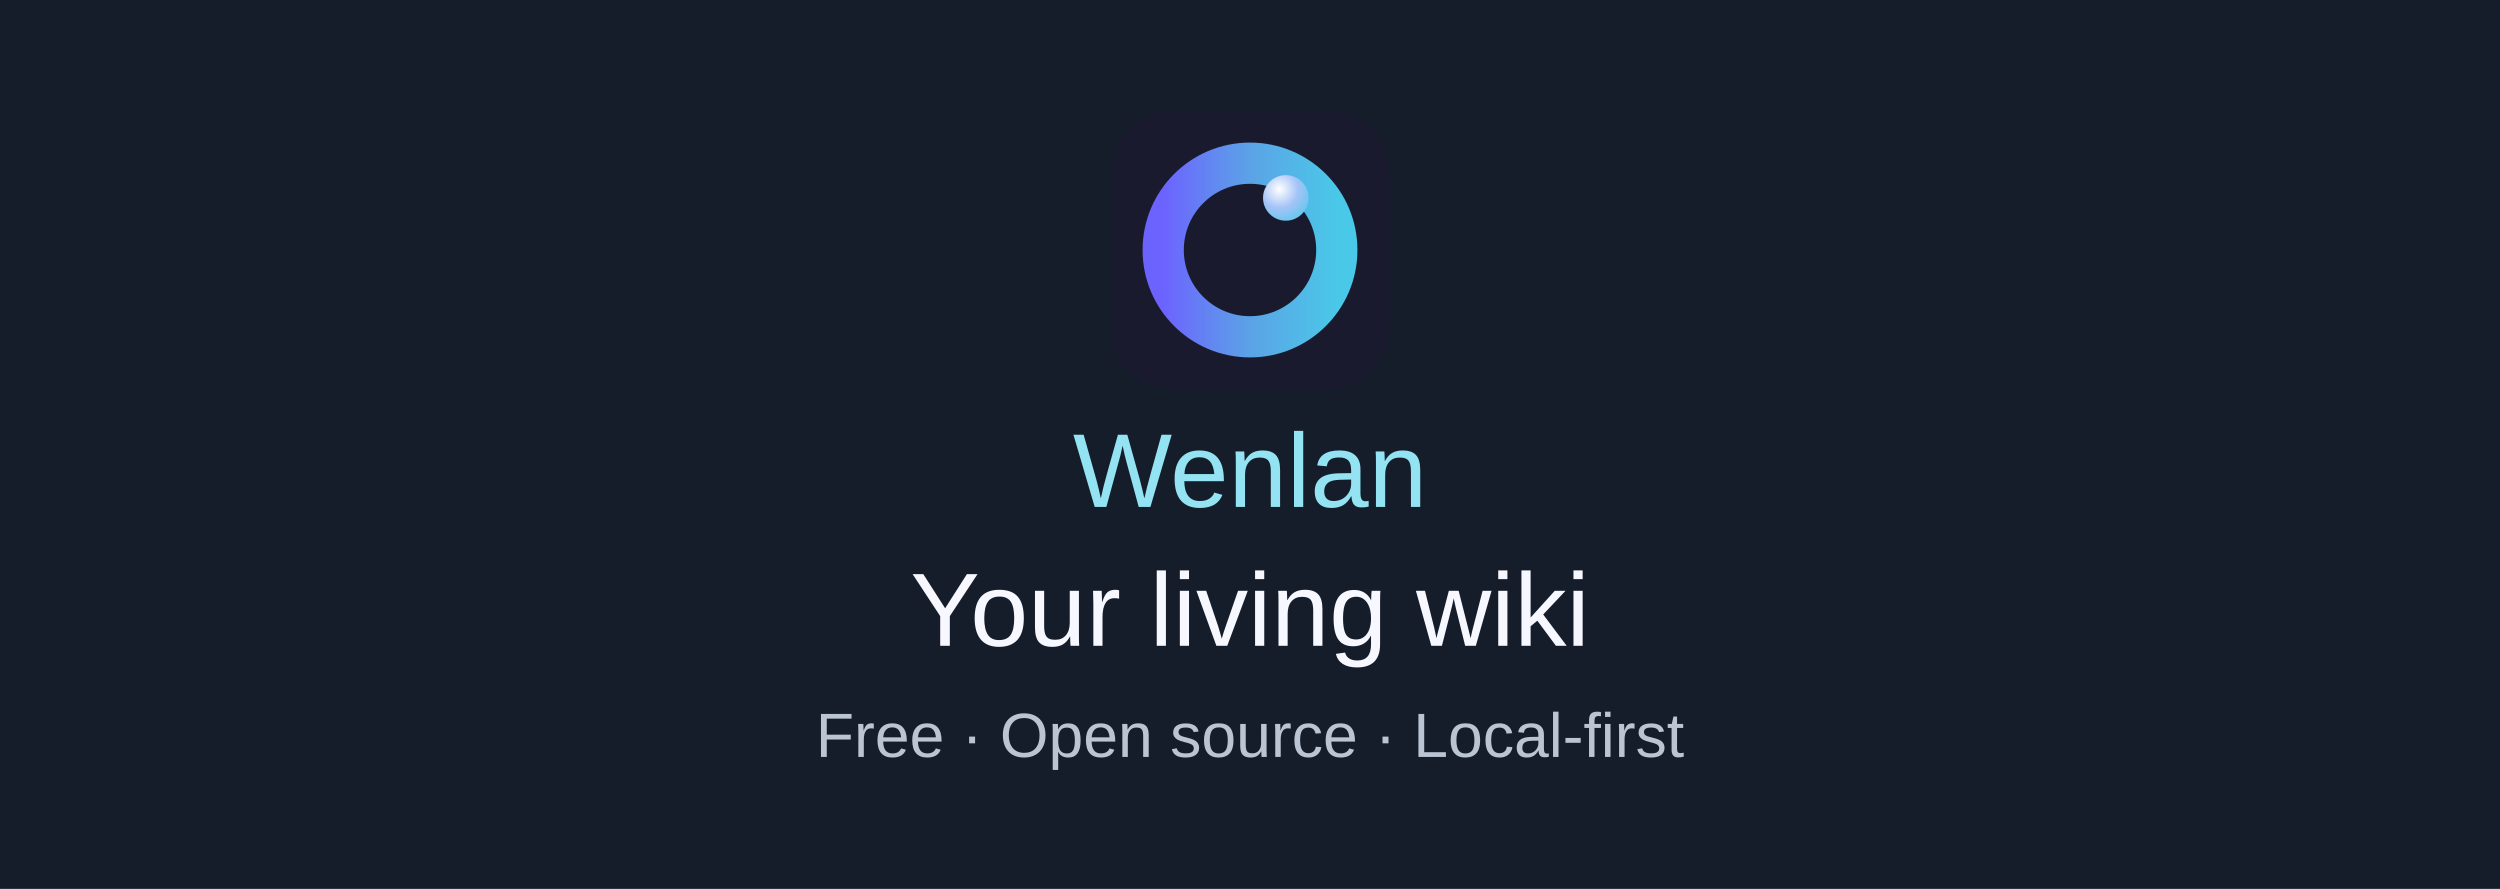
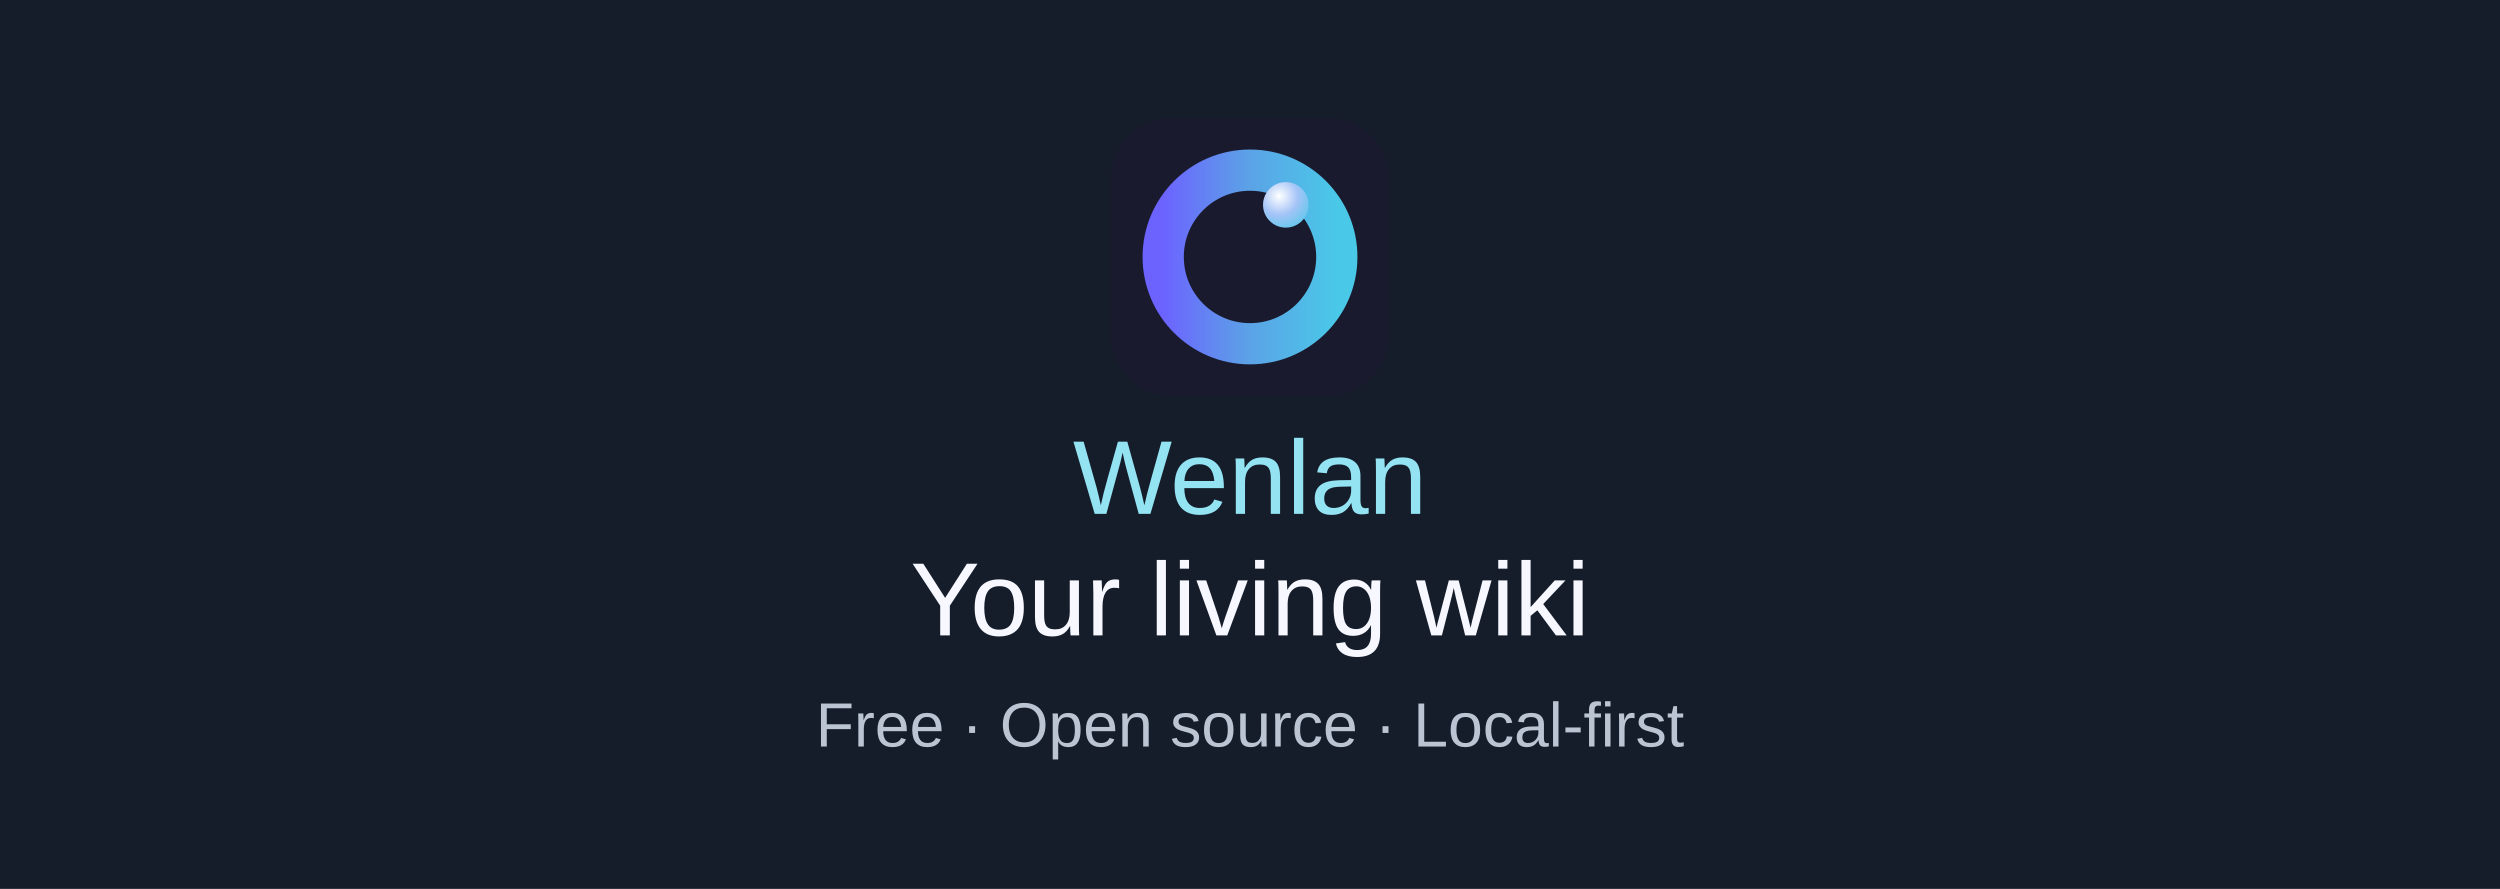
<svg xmlns="http://www.w3.org/2000/svg" width="720" height="256" viewBox="0 0 720 256" fill="none" role="img" aria-labelledby="title desc">
  <rect width="720" height="256" fill="#151D2B" />
-   <g transform="translate(320 32) scale(0.15625)">
+   <g transform="translate(320 34) scale(0.15625)">
    <rect width="512" height="512" rx="112" fill="#1A1A2E" />
    <circle cx="256" cy="256" r="160" fill="none" stroke="url(#banner-en-mobile-ring)" stroke-width="76" />
    <circle cx="322" cy="160" r="42" fill="url(#banner-en-mobile-orb)" />
  </g>
-   <text x="360" y="146" fill="#93E3F2" font-size="30.24" font-weight="500" text-anchor="middle">
+   <text x="360" y="148" fill="#93E3F2" font-size="30.24" font-weight="500" text-anchor="middle">
    <tspan font-family="-apple-system, BlinkMacSystemFont, &quot;SF Pro Display&quot;, &quot;Helvetica Neue&quot;, Arial, sans-serif">Wenlan</tspan>
  </text>
-   <text x="360" y="186" fill="#F7F8FF" font-family="-apple-system, BlinkMacSystemFont, &quot;SF Pro Display&quot;, &quot;Helvetica Neue&quot;, Arial, sans-serif" font-size="30" font-weight="500" text-anchor="middle">Your living wiki</text>
-   <text x="360" y="218" fill="#BAC4D2" font-family="-apple-system, BlinkMacSystemFont, &quot;SF Pro Display&quot;, &quot;Helvetica Neue&quot;, Arial, sans-serif" font-size="18" font-weight="400" text-anchor="middle">Free · Open source · Local-first</text>
+   <text x="360" y="183" fill="#F7F8FF" font-family="-apple-system, BlinkMacSystemFont, &quot;SF Pro Display&quot;, &quot;Helvetica Neue&quot;, Arial, sans-serif" font-size="30" font-weight="500" text-anchor="middle">Your living wiki</text>
+   <text x="360" y="215" fill="#BAC4D2" font-family="-apple-system, BlinkMacSystemFont, &quot;SF Pro Display&quot;, &quot;Helvetica Neue&quot;, Arial, sans-serif" font-size="18" font-weight="400" text-anchor="middle">Free · Open source · Local-first</text>
  <defs>
    <linearGradient id="banner-en-mobile-ring" x1="96" y1="256" x2="416" y2="256" gradientUnits="userSpaceOnUse">
      <stop stop-color="#6C63FF" />
      <stop offset="0.5" stop-color="#5BA3E6" />
      <stop offset="1" stop-color="#4AC8E8" />
    </linearGradient>
    <radialGradient id="banner-en-mobile-orb" cx="0" cy="0" r="1" gradientUnits="userSpaceOnUse" gradientTransform="translate(310 144) rotate(52.125) scale(76.0263)">
      <stop stop-color="#FFFFFF" />
      <stop offset="0.45" stop-color="#A5C4F7" />
      <stop offset="1" stop-color="#4AC8E8" />
    </radialGradient>
  </defs>
</svg>
